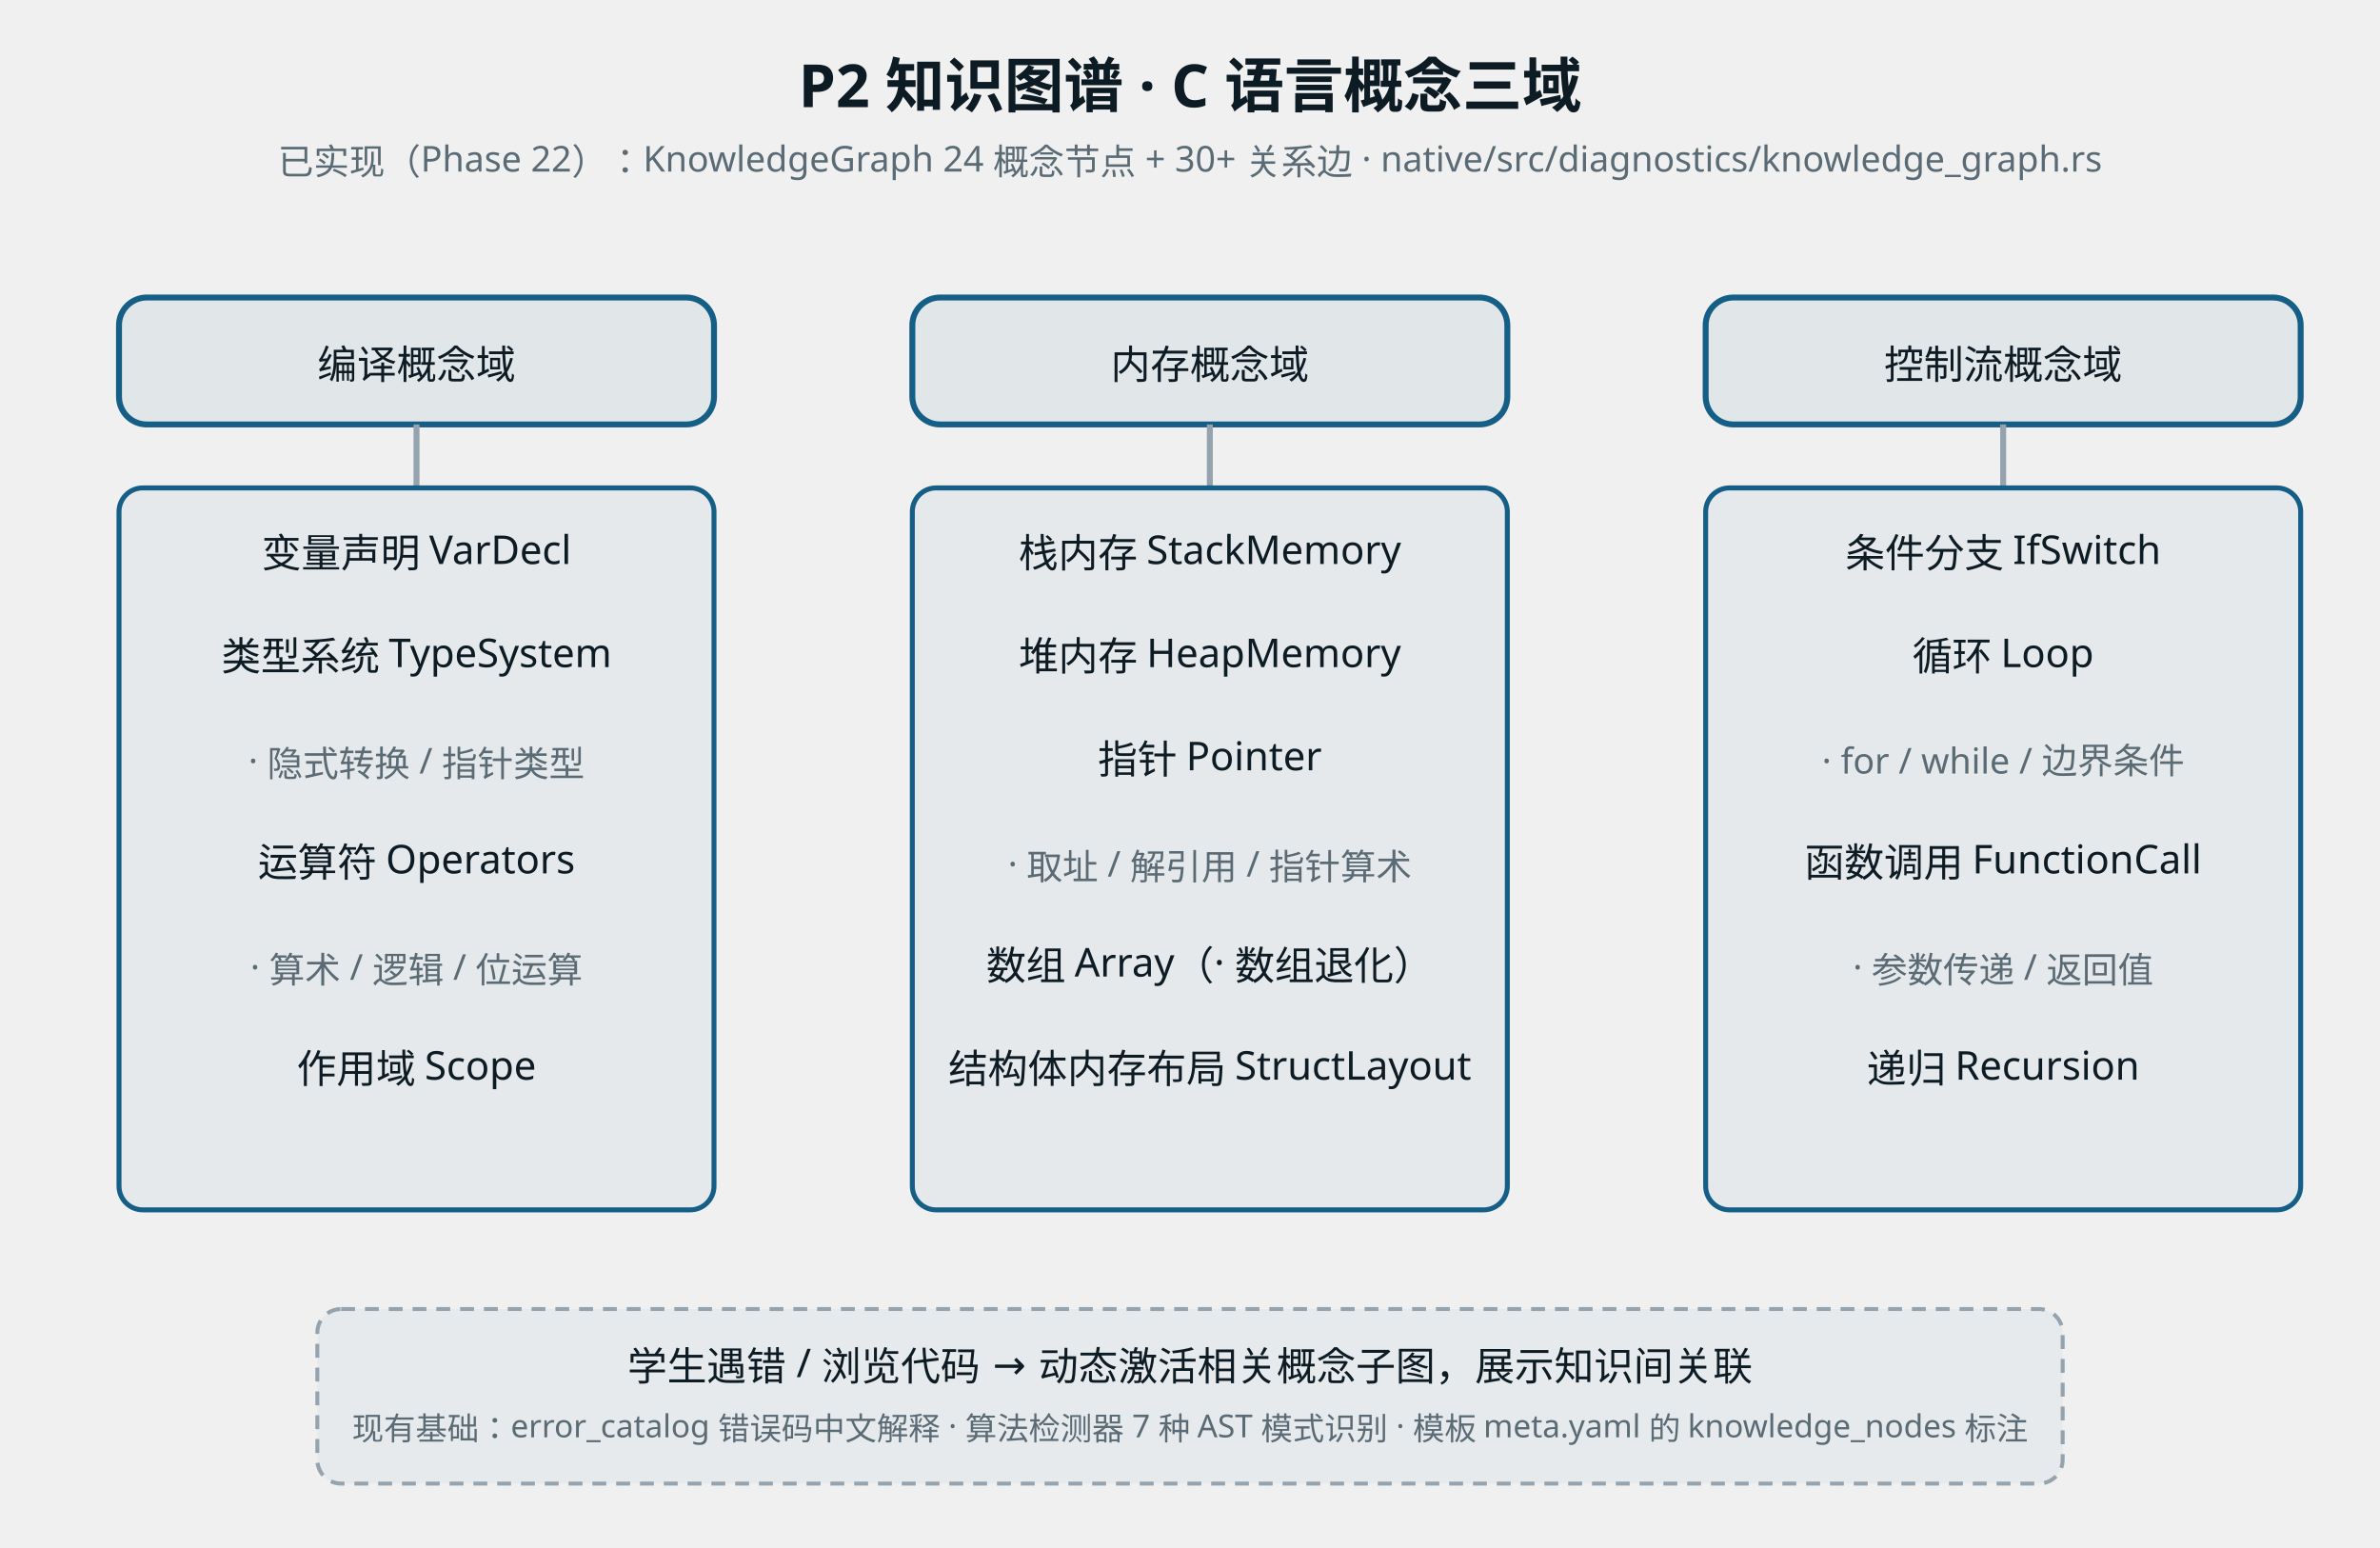
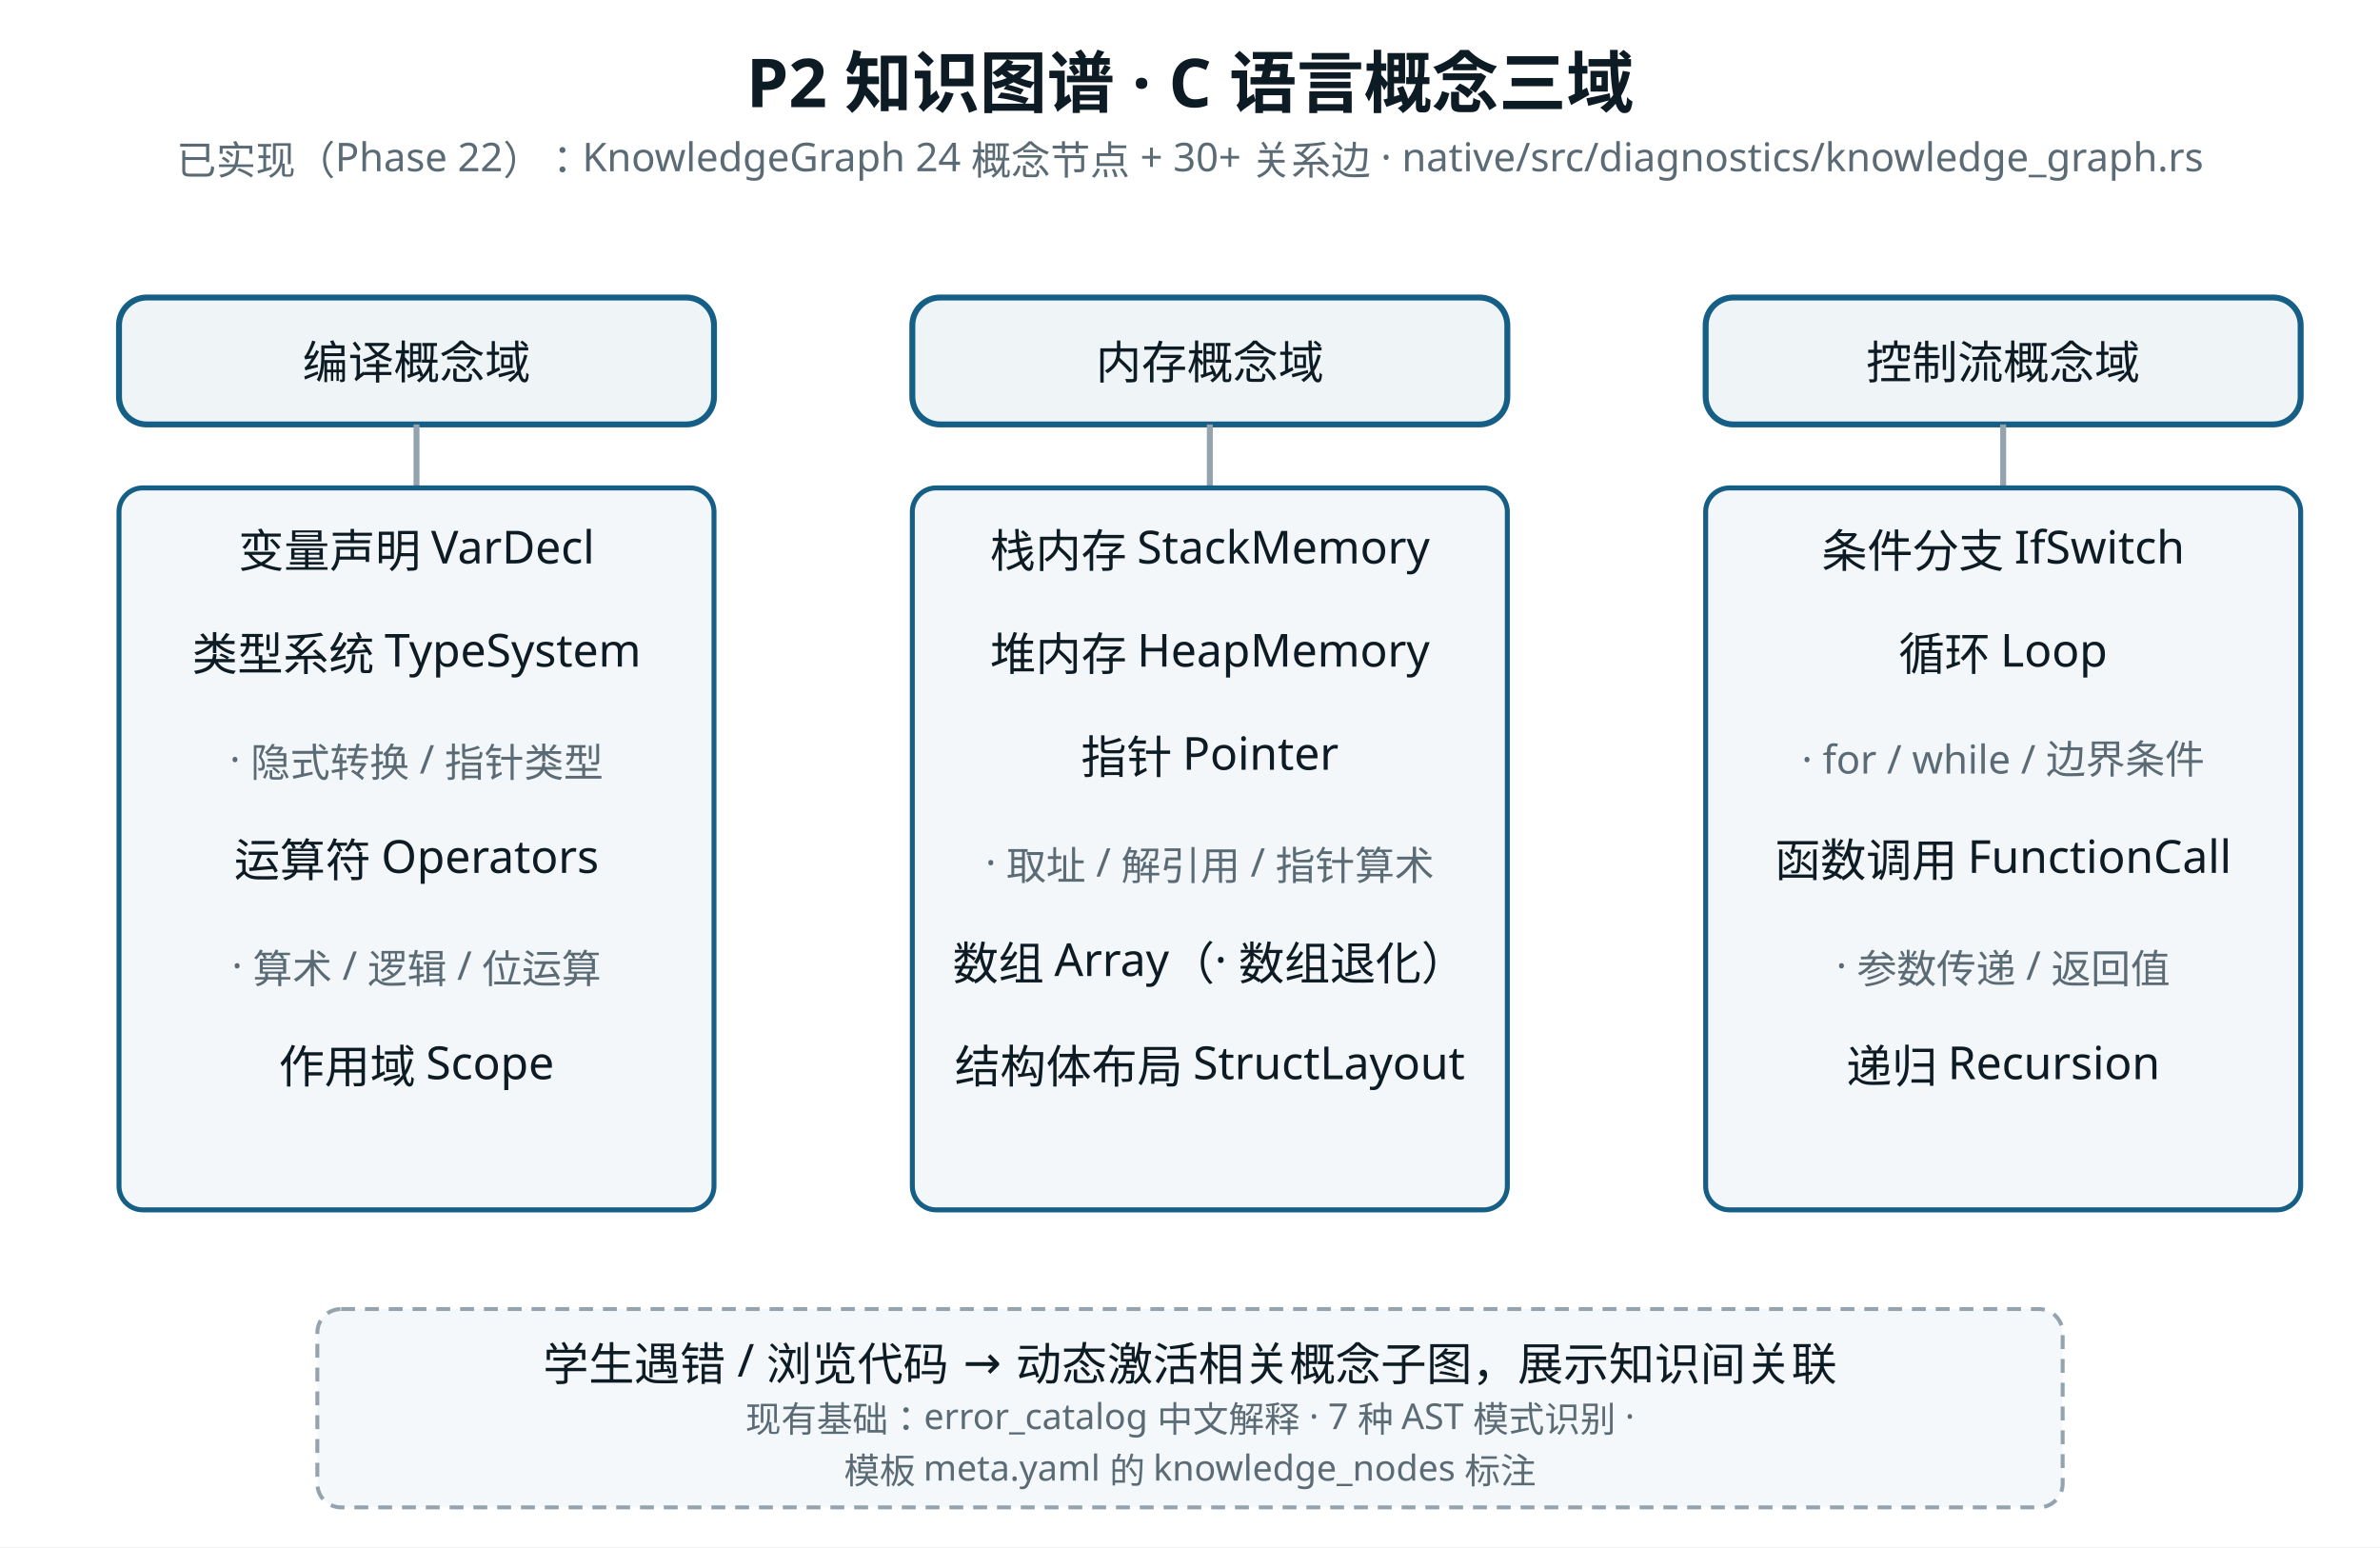
<svg xmlns="http://www.w3.org/2000/svg" viewBox="0 0 1200 780" role="img" aria-label="vitro 认知推理概念图谱">
  <style>
-     .bg     { fill: transparent; }
+     .bg     { fill: #FFFFFF; }
    .core   { fill: #155E86; fill-opacity: .07; stroke: #155E86; stroke-width: 3; }
    .card   { fill: #155E86; fill-opacity: .05; stroke: #155E86; stroke-width: 2.5; }
    .cons   { fill: none; stroke: #94A3AD; stroke-width: 2; }
    .warn   { fill: #155E86; fill-opacity: .04; stroke: #94A3AD; stroke-width: 2; stroke-dasharray: 7 5; }
+     .plan   { fill: none; stroke: #94A3AD; stroke-width: 1.8; stroke-dasharray: 5 4; }
    .line   { stroke: #94A3AD; stroke-width: 3; fill: none; }
    .edge   { stroke: #94A3AD; stroke-width: 2.5; fill: none; }
-     .tt     { font-family: "Segoe UI","Microsoft YaHei",sans-serif; font-size: 30px; font-weight: 600; fill: #0D1B24; stroke: none; }
-     .t      { font-family: "Segoe UI","Microsoft YaHei",sans-serif; font-size: 20px; fill: #0D1B24; stroke: none; }
-     .ts     { font-family: "Consolas","Cascadia Mono",monospace; font-size: 19px; fill: #155E86; stroke: none; }
-     .tm     { font-family: "Segoe UI","Microsoft YaHei",sans-serif; font-size: 18px; fill: #5A6B75; stroke: none; }
-     .tc     { font-family: "Segoe UI","Microsoft YaHei",sans-serif; font-size: 16px; fill: #5A6B75; stroke: none; }
+     .ahf    { fill: #94A3AD; stroke: none; }
+     .tn     { font-family: "Consolas","Cascadia Mono",monospace; font-size: 17px; fill: #155E86; stroke: none; }
+     .zone   { fill: #155E86; fill-opacity: .028; stroke: #155E86; stroke-width: 1.6; }
+     .tt     { font-family: "Segoe UI","Microsoft YaHei",sans-serif; font-size: 34px; font-weight: 600; fill: #0D1B24; stroke: none; }
+     .t      { font-family: "Segoe UI","Microsoft YaHei",sans-serif; font-size: 23px; fill: #0D1B24; stroke: none; }
+     .ts     { font-family: "Consolas","Cascadia Mono",monospace; font-size: 21px; fill: #155E86; stroke: none; }
+     .tm     { font-family: "Segoe UI","Microsoft YaHei",sans-serif; font-size: 20px; fill: #5A6B75; stroke: none; }
+     .tc     { font-family: "Segoe UI","Microsoft YaHei",sans-serif; font-size: 18px; fill: #5A6B75; stroke: none; }
    @media (prefers-color-scheme: dark) {
+       .bg   { fill: #0D1B24; }
      .core { stroke: #4FB3E8; fill: #4FB3E8; fill-opacity: .1; }
      .card { stroke: #4FB3E8; fill: #4FB3E8; fill-opacity: .07; }
-       .cons, .warn { stroke: #5A6B75; }
+       .zone { stroke: #4FB3E8; fill: #4FB3E8; fill-opacity: .05; }
+       .cons, .warn, .plan { stroke: #5A6B75; }
      .line, .edge { stroke: #5A6B75; }
+       .ahf  { fill: #5A6B75; }
      .tt, .t { fill: #E9F1F7; }
-       .ts     { fill: #4FB3E8; }
+       .ts, .tn { fill: #4FB3E8; }
      .tm, .tc { fill: #94A3AD; }
    }
  </style>
  <rect class="bg" width="1200" height="780" />
  <text class="tt" x="600" y="54" text-anchor="middle">P2 知识图谱 · C 语言概念三域</text>
  <text class="tm" x="600" y="88" text-anchor="middle">已实现（Phase 22）：KnowledgeGraph 24 概念节点 + 30+ 关系边 · native/src/diagnostics/knowledge_graph.rs</text>
  <rect class="core" x="60" y="150" width="300" height="64" rx="14" />
  <text class="t" x="210" y="191" text-anchor="middle">编译概念域</text>
  <line class="line" x1="210" y1="214" x2="210" y2="246" />
  <rect class="card" x="60" y="246" width="300" height="364" rx="12" />
  <text class="t" x="210" y="286" text-anchor="middle">变量声明 VarDecl</text>
  <text class="t" x="210" y="338" text-anchor="middle">类型系统 TypeSystem</text>
  <text class="tm" x="210" y="390" text-anchor="middle">· 隐式转换 / 指针类型</text>
  <text class="t" x="210" y="442" text-anchor="middle">运算符 Operators</text>
  <text class="tm" x="210" y="494" text-anchor="middle">· 算术 / 逻辑 / 位运算</text>
  <text class="t" x="210" y="546" text-anchor="middle">作用域 Scope</text>
  <rect class="core" x="460" y="150" width="300" height="64" rx="14" />
  <text class="t" x="610" y="191" text-anchor="middle">内存概念域</text>
  <line class="line" x1="610" y1="214" x2="610" y2="246" />
  <rect class="card" x="460" y="246" width="300" height="364" rx="12" />
  <text class="t" x="610" y="286" text-anchor="middle">栈内存 StackMemory</text>
  <text class="t" x="610" y="338" text-anchor="middle">堆内存 HeapMemory</text>
  <text class="t" x="610" y="390" text-anchor="middle">指针 Pointer</text>
  <text class="tm" x="610" y="442" text-anchor="middle">· 取址 / 解引用 / 指针算术</text>
  <text class="t" x="610" y="494" text-anchor="middle">数组 Array（· 数组退化）</text>
-   <text class="t" x="610" y="546" text-anchor="middle">结构体内存布局 StructLayout</text>
+   <text class="t" x="610" y="546" text-anchor="middle">结构体布局 StructLayout</text>
  <rect class="core" x="860" y="150" width="300" height="64" rx="14" />
  <text class="t" x="1010" y="191" text-anchor="middle">控制流概念域</text>
  <line class="line" x1="1010" y1="214" x2="1010" y2="246" />
  <rect class="card" x="860" y="246" width="300" height="364" rx="12" />
  <text class="t" x="1010" y="286" text-anchor="middle">条件分支 IfSwitch</text>
  <text class="t" x="1010" y="338" text-anchor="middle">循环 Loop</text>
  <text class="tm" x="1010" y="390" text-anchor="middle">· for / while / 边界条件</text>
  <text class="t" x="1010" y="442" text-anchor="middle">函数调用 FunctionCall</text>
  <text class="tm" x="1010" y="494" text-anchor="middle">· 参数传递 / 返回值</text>
  <text class="t" x="1010" y="546" text-anchor="middle">递归 Recursion</text>
-   <rect class="warn" x="160" y="660" width="880" height="88" rx="12" />
+   <rect class="warn" x="160" y="660" width="880" height="100" rx="12" />
  <text class="t" x="600" y="696" text-anchor="middle">学生遇错 / 浏览代码 → 动态激活相关概念子图，展示知识间关联</text>
-   <text class="tc" x="600" y="726" text-anchor="middle">现有基础：error_catalog 错误码中文解释 · 算法检测器 7 种 AST 模式识别 · 模板 meta.yaml 的 knowledge_nodes 标注</text>
+   <text class="tc" x="600" y="722" text-anchor="middle">现有基础：error_catalog 中文解释 · 7 种 AST 模式识别 ·</text>
+   <text class="tc" x="600" y="748" text-anchor="middle">模板 meta.yaml 的 knowledge_nodes 标注</text>
</svg>
